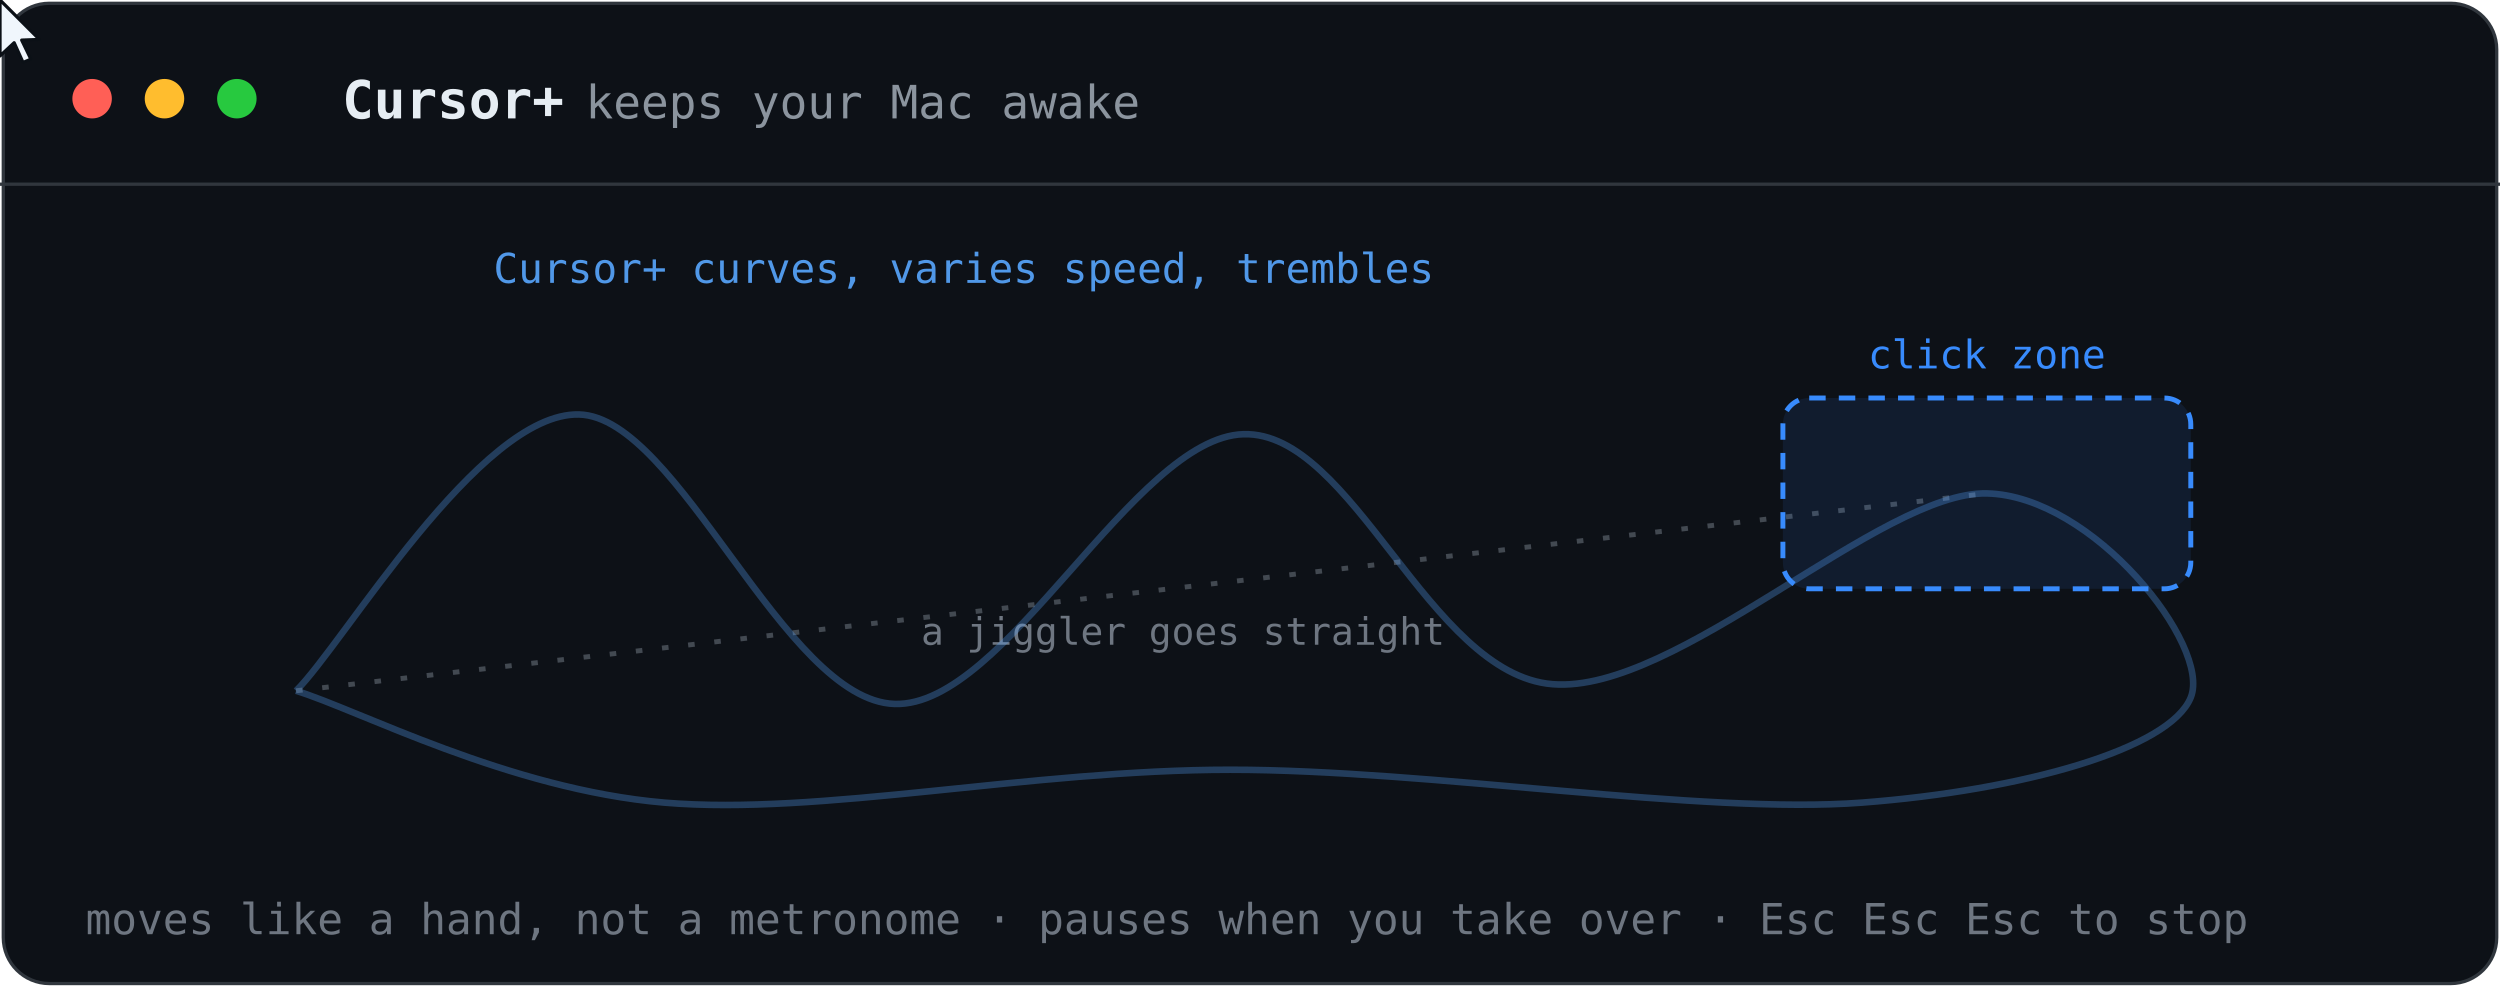
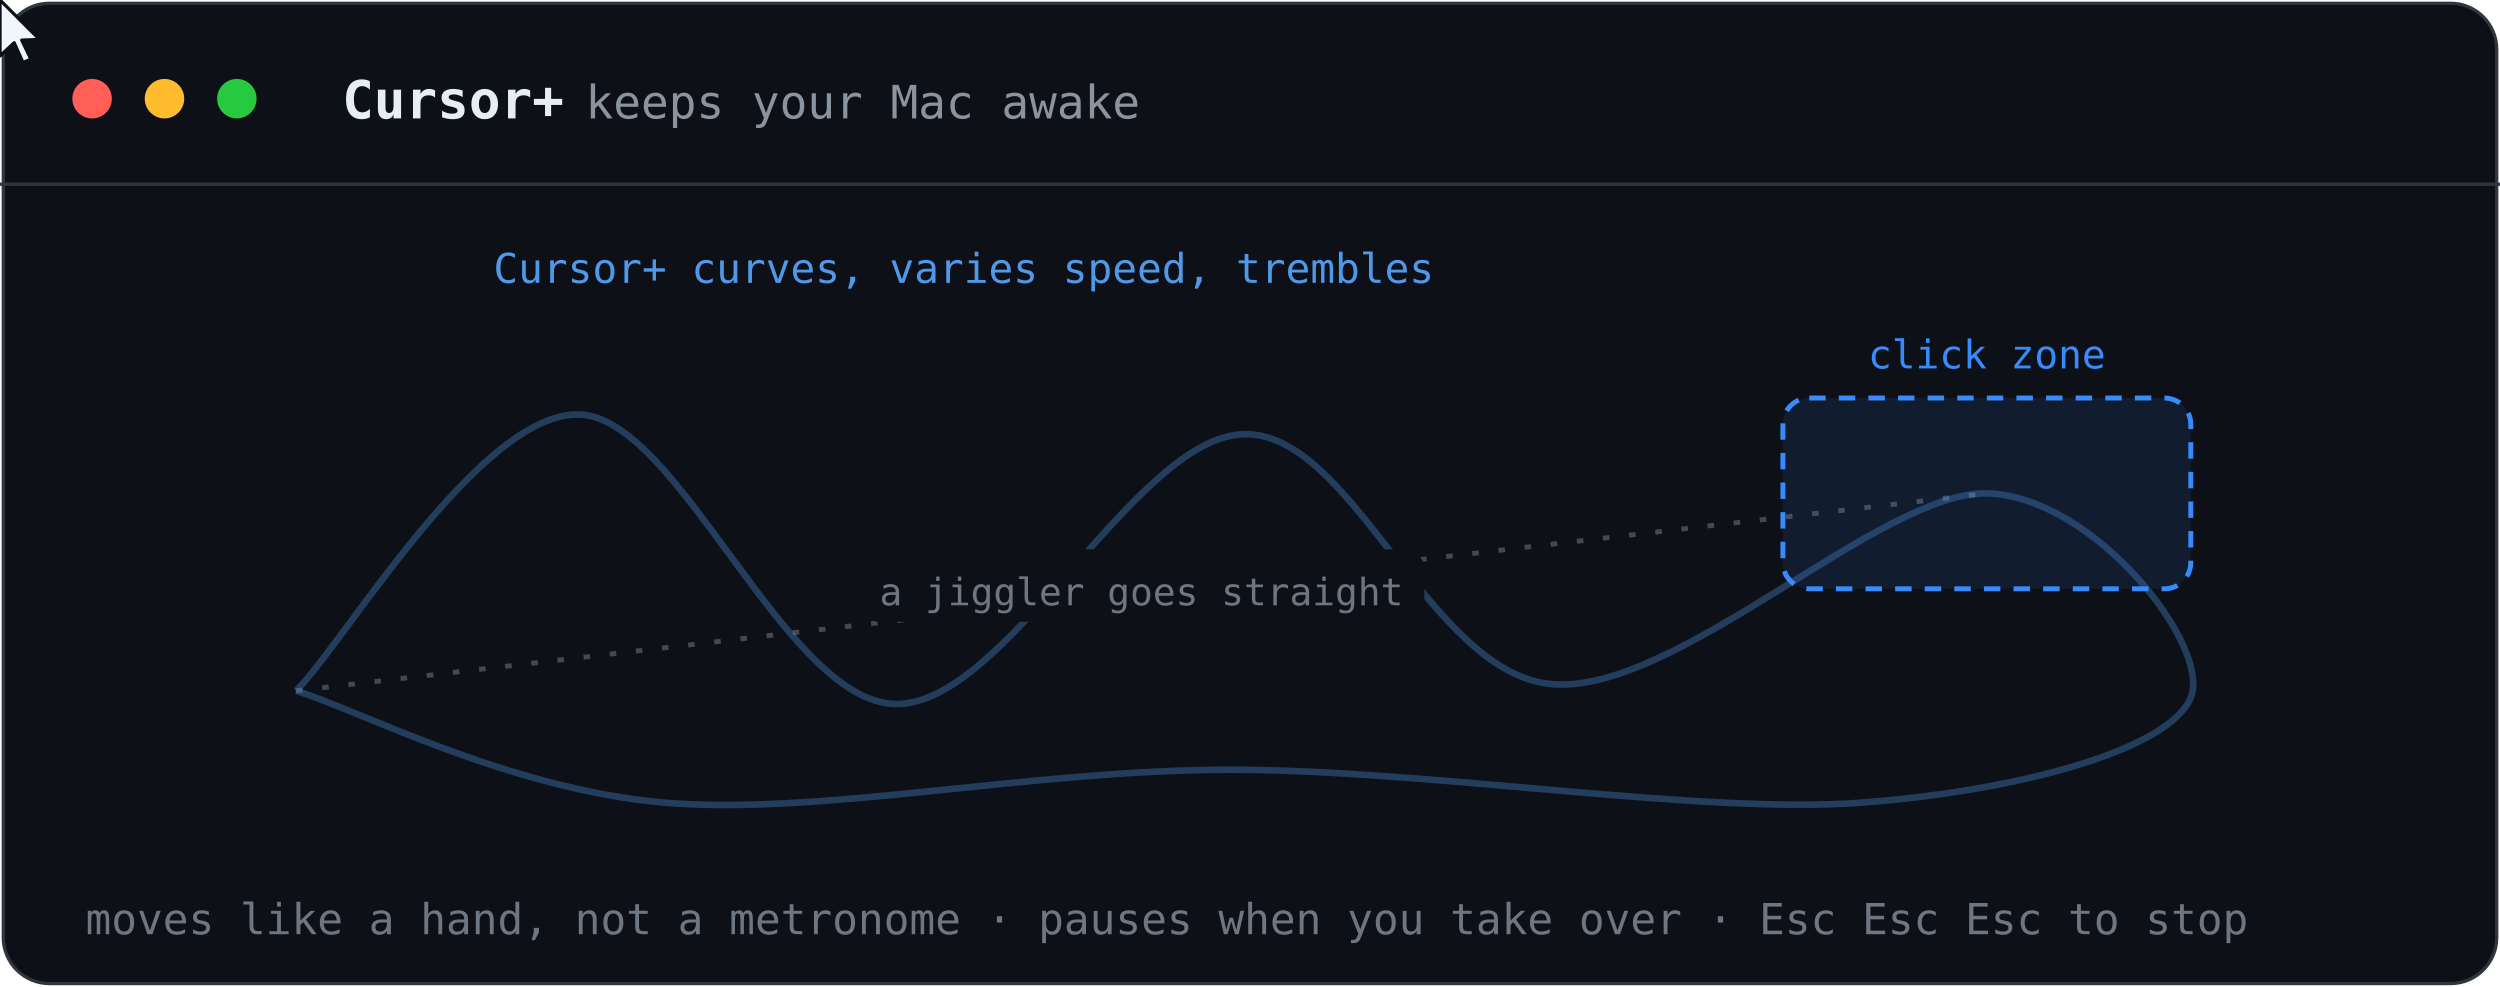
<svg xmlns="http://www.w3.org/2000/svg" viewBox="0 0 760 300" width="760" height="300" font-family="ui-monospace,SFMono-Regular,Menlo,Consolas,monospace">
  <rect x="1" y="1" width="758" height="298" rx="14" fill="#0d1117" stroke="#30363d" />
  <circle cx="28" cy="30" r="6" fill="#ff5f56" />
  <circle cx="50" cy="30" r="6" fill="#ffbd2e" />
  <circle cx="72" cy="30" r="6" fill="#27c93f" />
  <text x="104" y="36" font-size="16" font-weight="700" fill="#e6edf3">Cursor+</text>
  <text x="178" y="36" font-size="14" fill="#8b949e">keeps your Mac awake</text>
  <line x1="0" y1="56" x2="760" y2="56" stroke="#30363d" />
  <text x="150" y="86" font-size="12.5" fill="#58a6ff" opacity="0.9">Cursor+ curves, varies speed, trembles</text>
  <line x1="90" y1="210" x2="604" y2="150" stroke="#6e7681" stroke-width="1.5" stroke-dasharray="2 6" opacity="0.55" />
-   <text x="280" y="196" font-size="11.5" fill="#6e7681">a jiggler goes straight</text>
  <path d="M 90.0 210.0 C 104.3 196.0 145.7 125.3 176.0 126.0 C 206.3 126.7 238.3 213.0 272.0 214.0 C 305.7 215.0 344.7 133.0 378.0 132.0 C 411.3 131.0 434.3 205.0 472.0 208.0 C 509.7 211.0 571.7 149.3 604.0 150.0 C 636.3 150.7 672.3 196.3 666.0 212.0 C 659.7 227.7 614.7 240.3 566.0 244.0 C 517.3 247.7 434.7 234.0 374.0 234.0 C 313.3 234.0 249.3 248.0 202.0 244.0 C 154.7 240.0 108.7 215.7 90.0 210.0" fill="none" stroke="#58a6ff" stroke-width="2" opacity="0.30" />
+   <rect x="261" y="167" width="172" height="22" rx="6" fill="#0d1117" />
+   <text x="347" y="184" font-size="11.5" fill="#6e7681" text-anchor="middle">a jiggler goes straight</text>
  <rect x="542" y="121" width="124" height="58" rx="8" fill="#388bfd" fill-opacity="0.10" stroke="#388bfd" stroke-width="1.5" stroke-dasharray="5 4" />
  <text x="604" y="112" font-size="12" fill="#388bfd" text-anchor="middle">click zone</text>
  <circle cx="604" cy="150" r="3" fill="none" stroke="#3fb950" stroke-width="2" opacity="0">
    <animate attributeName="r" dur="7.2s" repeatCount="indefinite" values="3;3;22;28" keyTimes="0;0.492;0.552;0.602" />
    <animate attributeName="opacity" dur="7.2s" repeatCount="indefinite" values="0;0;0.95;0" keyTimes="0;0.492;0.522;0.602" />
  </circle>
  <g>
    <animateMotion dur="7.2s" repeatCount="indefinite" calcMode="linear" path="M 90.0 210.0 C 104.3 196.0 145.7 125.3 176.0 126.0 C 206.3 126.7 238.3 213.0 272.0 214.0 C 305.7 215.0 344.7 133.0 378.0 132.0 C 411.3 131.0 434.3 205.0 472.0 208.0 C 509.7 211.0 571.7 149.3 604.0 150.0 C 636.3 150.7 672.3 196.3 666.0 212.0 C 659.7 227.7 614.7 240.3 566.0 244.0 C 517.3 247.7 434.7 234.0 374.0 234.0 C 313.3 234.0 249.3 248.0 202.0 244.0 C 154.7 240.0 108.7 215.7 90.0 210.0" />
    <g>
      <animateTransform attributeName="transform" type="translate" dur="0.13s" repeatCount="indefinite" values="0 0; 0.7 -0.5; -0.6 0.4; 0.3 0.6; 0 0" />
      <path d="M0 0 L0 17 L4.3 13 L7 19 L9.4 18 L6.6 12.2 L12 12 Z" fill="#f0f6fc" stroke="#0b1016" stroke-width="1" stroke-linejoin="round" />
    </g>
  </g>
  <text x="26" y="284" font-size="13" fill="#6e7681">moves like a hand, not a metronome  ·  pauses when you take over  ·  Esc Esc Esc to stop</text>
</svg>
